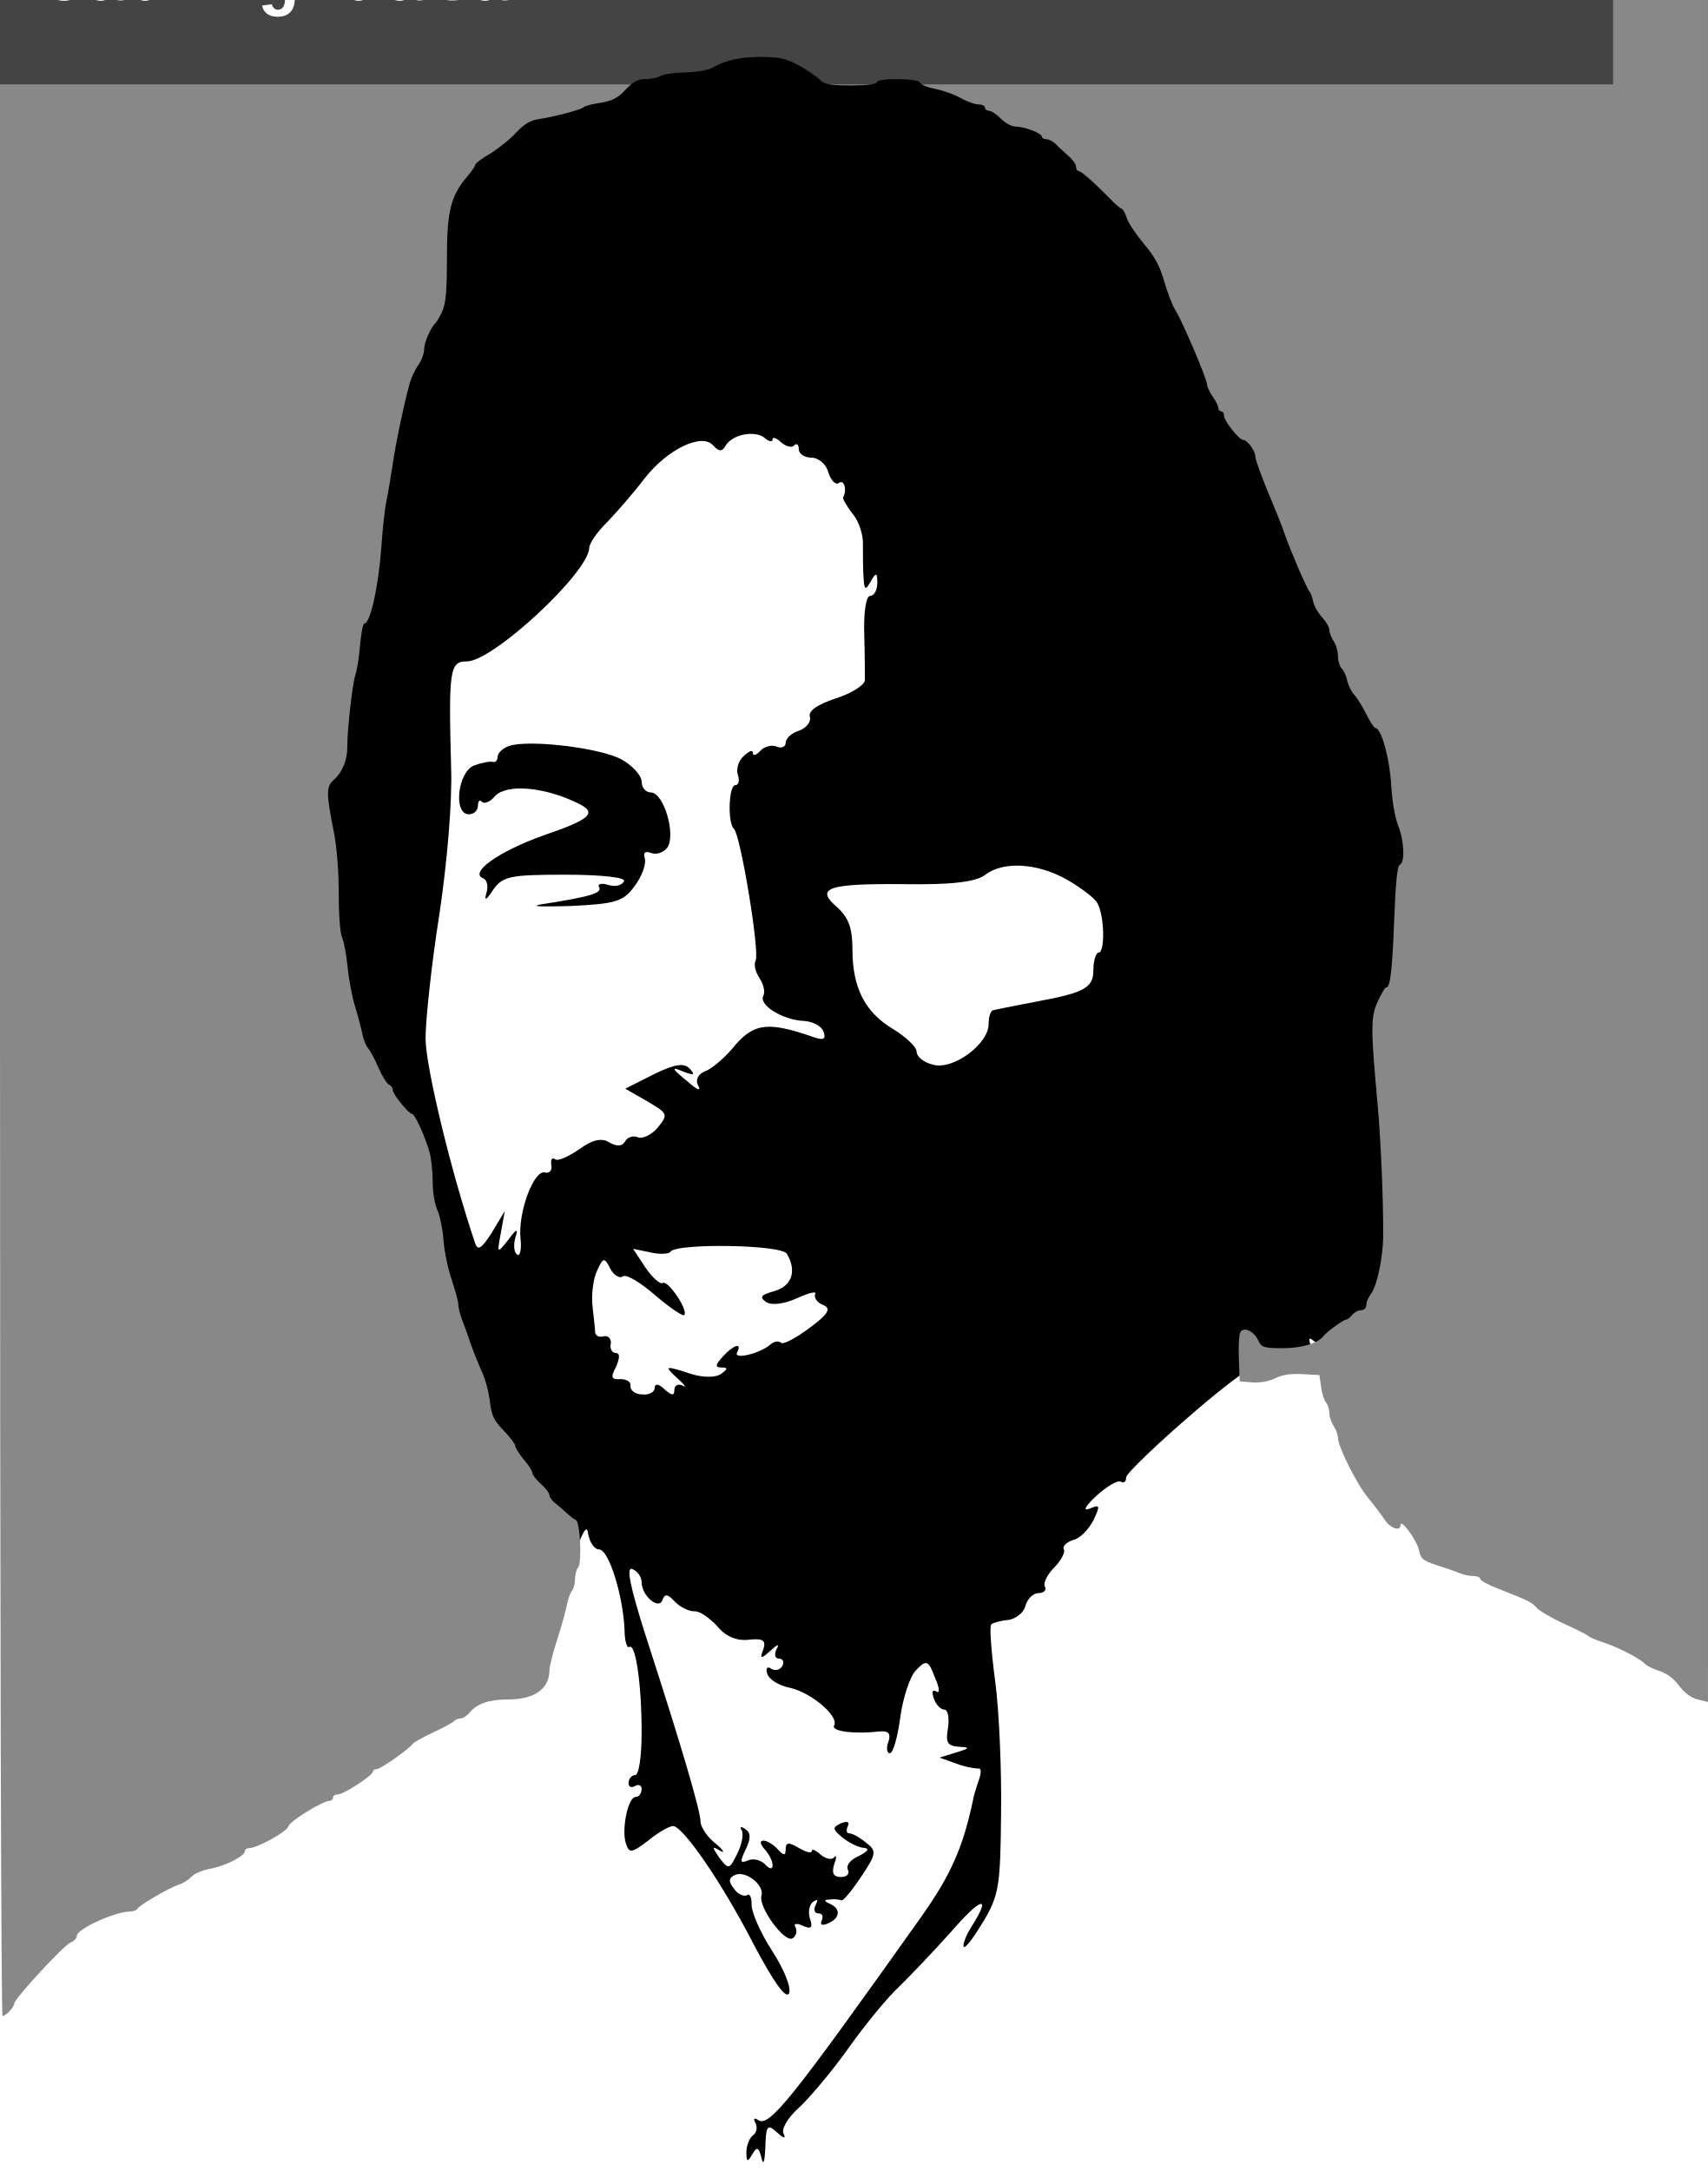
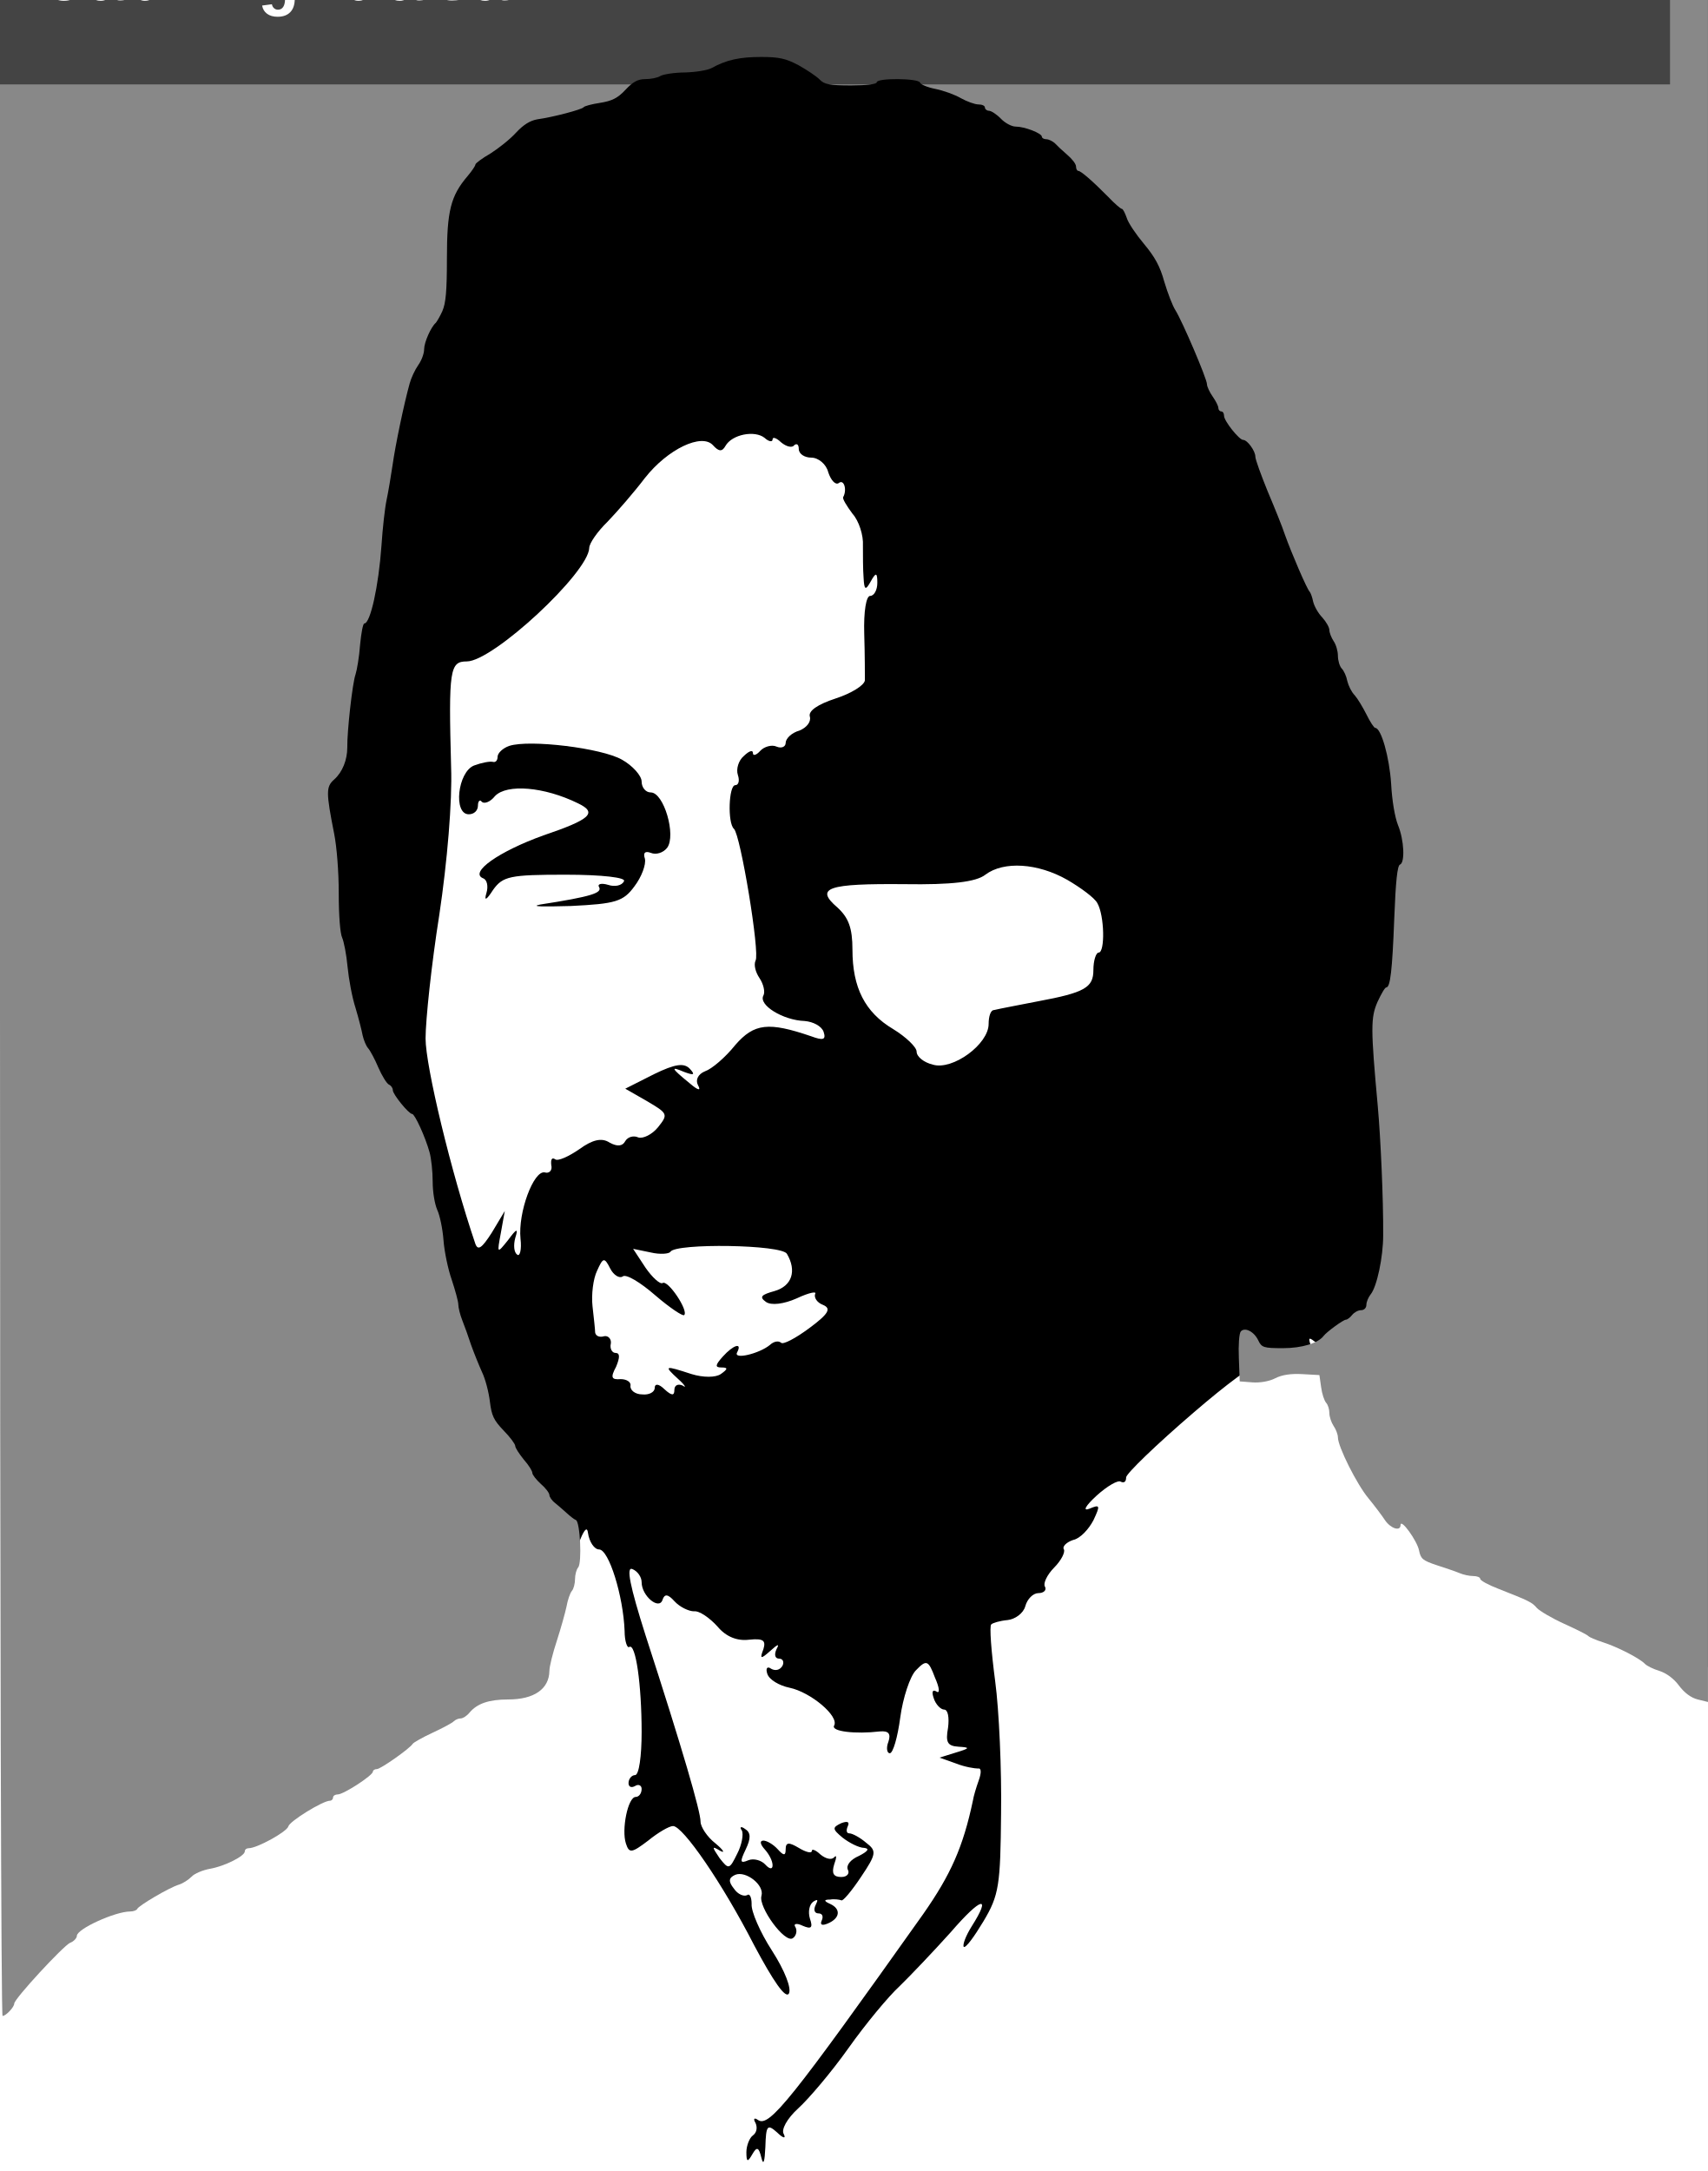
<svg xmlns="http://www.w3.org/2000/svg" version="1.0" width="262pt" height="333pt" viewBox="0 0 600 686" preserveAspectRatio="none">
  <defs>
    <style type="text/css">
				text.label {
					fill:   #FFFFFF;
					font-size: 25px;
					font-weight: bold;
					font-family: "Courier New";
- 					-ms-transform: translate(05px,15px); /* IE 9 */
- 					-webkit-transform: translate(05px,15px); /* Safari and Chrome */
- 					-o-transform: translate(05px,15px); /* Opera */
- 					-moz-transform: translate(05px,15px); /* Firefox */
+ 					-ms-transform: translate(05px,28px); /* IE 9 */
+ 					-webkit-transform: translate(05px,28px); /* Safari and Chrome */
+ 					-o-transform: translate(05px,28px); /* Opera */
+ 					-moz-transform: translate(05px,28px); /* Firefox */
				}
				rect.label_background {
					fill:   #000000;
					fill-opacity: 0.5;
					-ms-transform: translate(6px,6px); /* IE 9 */
					-webkit-transform: translate(6px,6px); /* Safari and Chrome */
					-o-transform: translate(6px,6px); /* Opera */
					-moz-transform: translate(6px,6px); /* Firefox */
				}
			</style>
  </defs>
  <g id="FG" style="fill:rgb(255,255,255)">
    <rect width="600pt" height="686pt" />
  </g>
  <g transform="translate(0,761) scale(0.23,-0.23)" fill="#000000" stroke="none" id="MG">
    <path d="M9 2448 c0 -486 -1 -1102 -2 -1369 l-2 -485 48 52 c32 36 63 58 95     69 72 26 331 153 387 190 70 45 149 84 224 110 36 12 68 28 73 36 4 8 20 50     35 94 19 53 29 72 31 58 2 -13 10 -23 17 -23 15 0 37 -64 39 -112 0 -14 4 -24     7 -22 10 6 19 -52 19 -117 0 -33 -4 -59 -10 -59 -5 0 -10 -5 -10 -11 0 -5 4     -7 10 -4 5 3 10 1 10 -4 0 -6 -4 -11 -9 -11 -12 0 -22 -45 -15 -64 5 -14 9     -13 34 4 15 11 32 20 38 20 15 0 75 -78 124 -164 29 -49 48 -74 53 -66 4 7 -6     31 -26 59 -18 25 -32 54 -31 64 0 9 -3 15 -7 12 -5 -2 -14 1 -20 9 -9 10 -8     15 2 19 16 6 45 -14 40 -29 -5 -15 36 -66 48 -58 5 3 7 10 4 15 -4 5 2 6 11 2     13 -5 16 -3 11 10 -3 9 -1 19 5 23 7 4 8 3 4 -4 -4 -7 -2 -12 4 -12 6 0 8 -4     5 -10 -3 -6 1 -7 9 -4 19 7 21 20 4 27 -10 4 -10 6 0 6 6 1 14 0 17 -1 2 -2     16 13 30 32 24 32 24 36 8 47 -9 7 -21 13 -26 13 -4 0 -5 4 -2 10 3 6 -1 7     -10 4 -14 -6 -14 -8 2 -20 10 -7 25 -14 33 -14 9 -1 5 -5 -8 -11 -13 -5 -20     -13 -17 -19 3 -5 -1 -10 -10 -10 -12 0 -15 5 -11 17 4 10 4 14 0 10 -4 -4 -13     -2 -21 4 -7 6 -13 8 -13 5 0 -4 -9 -2 -20 4 -15 8 -20 8 -20 -2 0 -9 -3 -9     -12 0 -7 7 -17 12 -22 12 -6 0 -5 -5 2 -12 7 -7 12 -16 12 -22 0 -6 -5 -5 -11     1 -6 6 -18 9 -26 6 -13 -5 -13 -2 -4 15 8 15 8 23 -1 28 -6 4 -9 3 -5 -2 3 -5     0 -20 -7 -32 -12 -22 -13 -22 -27 -6 -12 16 -12 17 1 10 8 -4 5 1 -7 10 -13 9     -23 23 -23 30 0 14 -27 98 -84 256 -24 68 -30 95 -20 91 8 -3 14 -11 14 -18 0     -19 27 -39 32 -24 3 8 8 8 18 -2 8 -8 22 -14 30 -14 8 1 24 -9 36 -21 13 -14     30 -20 48 -18 22 2 26 -1 22 -13 -6 -14 -4 -14 11 -2 11 9 14 10 9 2 -4 -8 -2     -13 4 -13 6 0 8 -5 5 -10 -4 -6 -11 -7 -17 -4 -6 4 -9 1 -6 -7 3 -8 18 -16 34     -19 32 -6 76 -39 68 -52 -5 -8 32 -12 70 -8 13 1 17 -3 13 -14 -4 -9 -2 -16 2     -16 5 0 12 22 16 49 4 27 15 57 24 65 16 15 19 14 29 -10 7 -14 8 -23 2 -19     -6 3 -7 -1 -4 -9 3 -9 11 -16 16 -16 6 0 8 -11 6 -25 -4 -20 -1 -25 16 -26 18     -1 18 -2 -4 -8 l-25 -7 25 -8 c14 -5 29 -7 34 -7 5 1 5 -6 1 -16 -4 -10 -8     -22 -9 -28 -15 -64 -34 -102 -76 -156 -202 -256 -235 -293 -252 -283 -6 4 -8     2 -4 -4 3 -6 2 -13 -4 -17 -5 -3 -10 -14 -10 -23 0 -14 2 -14 9 -3 7 11 10 10     14 -5 3 -11 5 -5 6 15 1 30 3 32 18 20 9 -8 14 -9 10 -2 -4 6 5 21 22 35 16     13 51 50 77 83 26 33 61 71 78 85 16 14 51 47 78 74 47 49 63 52 32 8 -9 -13     -14 -25 -12 -28 3 -2 16 14 30 35 24 36 26 50 27 148 1 60 -3 142 -9 182 -6     41 -9 76 -6 78 2 2 13 5 25 6 11 1 24 9 27 19 3 10 12 18 20 18 8 0 13 4 10 9     -3 4 3 16 14 26 11 10 17 21 15 25 -3 4 4 10 14 13 11 2 24 15 31 27 11 21 10     22 -6 16 -11 -4 -6 4 11 18 16 13 33 22 37 19 5 -2 8 0 8 6 0 5 46 45 103 89     102 79 153 102 176 79 10 -9 11 -8 5 8 -7 18 -6 18 9 7 9 -8 23 -38 32 -68 12     -41 29 -68 68 -107 28 -29 52 -58 52 -65 0 -8 27 -22 60 -33 33 -11 69 -24 80     -29 11 -5 61 -27 110 -49 50 -21 116 -52 148 -69 l57 -30 0 1159 0 1159 -1305     0 -1305 0 -1 -882z m1171 257 c0 4 6 2 13 -4 8 -6 17 -8 20 -4 4 3 7 1 7 -5 0     -7 9 -12 19 -12 11 0 23 -9 26 -20 4 -11 11 -18 16 -15 8 6 13 -9 7 -19 -2 -2     5 -12 14 -23 10 -10 17 -30 16 -44 0 -13 0 -33 1 -44 1 -17 3 -18 11 -5 8 13     10 12 10 -2 0 -10 -5 -18 -11 -18 -6 0 -10 -21 -9 -52 1 -29 1 -58 1 -64 -1     -7 -21 -18 -45 -25 -27 -8 -42 -17 -39 -25 2 -7 -5 -15 -16 -19 -12 -3 -21     -11 -21 -17 0 -5 -6 -8 -14 -5 -7 3 -19 0 -25 -6 -6 -6 -11 -7 -11 -3 0 5 -6     3 -14 -4 -8 -6 -12 -18 -9 -26 3 -8 1 -14 -4 -14 -10 0 -12 -52 -2 -60 10 -8     40 -171 33 -181 -3 -6 0 -16 6 -24 6 -8 9 -19 6 -24 -8 -13 30 -34 63 -35 13     -1 26 -7 29 -15 4 -11 -1 -12 -19 -6 -65 20 -87 18 -116 -12 -15 -17 -36 -33     -46 -36 -11 -4 -15 -12 -11 -19 5 -8 1 -8 -12 2 -30 22 -30 24 -9 16 15 -5 17     -4 9 4 -9 9 -23 7 -55 -7 l-44 -20 33 -17 c32 -17 33 -18 17 -36 -9 -10 -23     -16 -30 -14 -7 3 -16 1 -20 -5 -4 -7 -12 -8 -24 -2 -12 7 -26 4 -46 -9 -16     -10 -33 -17 -37 -14 -5 3 -7 0 -6 -8 2 -7 -3 -12 -10 -10 -17 3 -41 -55 -37     -91 2 -15 -1 -25 -5 -22 -5 3 -6 13 -3 23 5 14 2 13 -11 -3 -17 -19 -17 -19     -11 10 l6 30 -20 -30 c-15 -21 -21 -25 -25 -15 -37 98 -76 244 -76 282 0 25 9     102 21 170 12 72 20 156 18 203 -4 134 -2 145 24 145 40 0 186 122 187 156 0     6 12 22 28 36 15 14 41 41 57 60 35 40 87 62 104 45 9 -9 14 -9 19 -1 10 16     45 22 60 11 6 -5 12 -6 12 -2z m450 -605 c21 -11 42 -25 46 -32 11 -17 12 -68     2 -68 -4 0 -8 -11 -8 -24 0 -24 -13 -31 -85 -43 -11 -2 -29 -5 -40 -7 -11 -2     -23 -4 -27 -5 -5 0 -8 -9 -8 -19 0 -28 -55 -64 -85 -56 -14 3 -25 11 -25 18 0     6 -16 20 -36 31 -43 23 -62 57 -62 109 0 30 -6 44 -23 58 -35 27 -15 33 103     32 71 -1 109 3 123 13 28 19 80 16 125 -7z m-428 -514 c15 -23 8 -44 -19 -51     -20 -5 -24 -8 -13 -15 8 -5 27 -3 47 5 19 8 31 10 28 6 -2 -5 3 -12 12 -15 13     -5 9 -12 -21 -32 -21 -14 -40 -23 -43 -20 -4 3 -11 2 -17 -3 -16 -12 -57 -21     -50 -10 8 14 -6 10 -22 -6 -12 -12 -12 -15 -2 -15 10 0 10 -2 -1 -9 -8 -5 -27     -5 -45 0 -41 12 -43 12 -20 -7 10 -8 13 -13 7 -9 -7 3 -13 1 -13 -6 0 -8 -4     -8 -15 1 -9 8 -15 8 -15 2 0 -6 -9 -10 -19 -9 -11 0 -19 6 -18 12 1 5 -6 9     -15 9 -14 -1 -16 2 -7 17 6 13 6 19 -1 19 -5 0 -9 6 -7 13 1 6 -4 11 -10 10     -7 -2 -13 0 -14 5 0 4 -2 20 -4 36 -2 16 1 38 7 49 9 18 11 19 20 3 5 -9 14     -14 19 -11 5 4 27 -8 50 -26 22 -17 42 -29 44 -27 7 6 -25 49 -33 44 -4 -2     -16 8 -26 21 l-19 26 27 -5 c14 -3 28 -2 30 1 8 12 171 10 178 -3z" />
    <path d="M778 2284 c-10 -3 -18 -10 -18 -15 0 -5 -3 -8 -7 -7 -5 1 -17 -1 -29     -5 -25 -9 -32 -67 -8 -67 8 0 14 5 14 12 0 6 3 9 6 5 4 -3 13 0 20 8 18 17 75     13 127 -10 30 -13 19 -22 -53 -44 -68 -22 -114 -51 -92 -59 6 -2 8 -11 5 -20     -4 -12 0 -10 10 4 15 19 26 21 111 21 56 0 93 -4 89 -9 -3 -6 -14 -8 -24 -5     -11 3 -17 1 -14 -3 5 -8 -11 -13 -90 -24 -16 -3 5 -3 47 -2 68 3 80 6 97 27     11 13 18 30 16 38 -3 8 0 11 9 8 8 -3 19 0 25 7 14 17 -5 76 -25 76 -8 0 -14     7 -14 15 0 8 -14 22 -30 30 -31 16 -141 28 -172 19z" />
  </g>
  <g transform="translate(0,686) scale(0.1,-0.1)" fill="#888888" stroke="none" id="BG">
    <path d="M0 3675 c0 -1953 4 -3185 9 -3185 12 0 41 28 41 39 0 15 172 182 196     192 13 4 24 15 24 22 0 22 135 77 187 77 12 0 23 4 25 8 4 10 113 68 147 77     14 4 33 15 44 25 10 10 40 21 65 25 51 8 122 40 122 55 0 6 6 10 14 10 29 0     134 52 139 69 4 16 121 81 146 81 6 0 11 5 11 10 0 6 8 10 17 10 20 0 123 60     123 72 0 4 6 8 14 8 13 0 116 65 126 80 3 4 34 20 70 35 36 15 69 31 74 36 6     5 16 9 24 9 8 0 22 8 31 18 27 29 68 42 137 42 90 0 143 33 144 90 0 14 12 57     26 95 14 39 29 87 34 108 4 21 13 44 19 50 6 6 11 23 11 37 0 14 5 31 11 37     14 14 7 145 -8 150 -6 2 -20 12 -31 21 -11 9 -30 24 -41 32 -12 8 -21 20 -21     26 0 6 -13 22 -30 35 -16 13 -30 29 -30 35 0 6 -13 25 -30 42 -16 18 -30 37     -30 43 0 6 -18 28 -41 49 -34 32 -42 46 -48 91 -4 30 -16 72 -28 94 -11 22     -28 60 -38 85 -9 25 -23 60 -31 78 -8 18 -14 41 -14 50 0 10 -11 45 -23 78     -13 33 -26 89 -29 125 -3 36 -13 79 -22 96 -9 19 -16 56 -16 89 0 32 -5 74     -11 93 -15 49 -52 121 -61 121 -12 0 -68 62 -68 75 0 7 -6 15 -14 18 -7 3 -24     27 -37 54 -12 26 -29 54 -36 61 -7 7 -15 25 -19 40 -3 15 -14 54 -25 87 -12     33 -24 92 -28 130 -4 39 -13 80 -19 92 -7 13 -12 69 -12 140 0 70 -7 147 -16     188 -29 132 -29 149 0 172 29 23 46 62 46 101 -1 49 18 204 29 231 5 14 13 56     16 94 4 37 10 67 15 67 21 0 50 118 60 245 4 55 12 120 18 145 6 25 15 74 21     110 10 64 40 193 60 258 5 17 19 44 30 58 12 15 21 37 21 51 0 21 24 70 41 83     3 3 14 19 23 37 12 25 16 62 16 167 0 149 13 197 73 260 15 16 27 32 27 36 0     4 24 20 53 35 28 16 69 45 90 66 26 25 49 38 75 42 56 7 156 31 162 38 3 4 29     10 58 14 42 6 62 15 89 41 26 25 43 34 70 34 19 0 43 4 53 10 10 5 49 11 87     11 37 1 79 7 93 14 52 26 99 35 174 35 63 0 87 -5 131 -26 30 -15 63 -35 74     -45 17 -16 36 -19 111 -19 53 0 90 4 90 10 0 14 147 13 152 -1 2 -6 26 -15 54     -20 28 -5 68 -18 89 -29 22 -11 50 -20 62 -20 13 0 23 -4 23 -10 0 -5 7 -10     14 -10 8 0 27 -11 42 -25 15 -14 38 -25 52 -25 31 0 92 -21 92 -32 0 -4 7 -8     16 -8 8 0 21 -6 29 -12 7 -7 27 -24 44 -37 17 -13 31 -29 31 -37 0 -8 4 -14 8     -14 9 0 49 -31 105 -82 22 -21 44 -38 48 -38 4 0 11 -13 17 -28 5 -16 33 -53     61 -83 38 -41 56 -70 71 -119 12 -36 29 -76 39 -90 24 -34 111 -217 111 -234     0 -7 9 -25 20 -39 11 -14 20 -30 20 -36 0 -6 5 -11 10 -11 6 0 10 -6 10 -14 0     -16 53 -76 67 -76 15 0 43 -35 43 -53 0 -9 20 -58 43 -109 24 -51 52 -113 61     -138 23 -58 78 -173 87 -180 3 -3 9 -17 12 -31 4 -15 18 -37 32 -50 13 -13 25     -31 25 -40 0 -8 7 -24 15 -35 8 -10 15 -31 15 -46 0 -15 6 -33 13 -40 8 -7 17     -25 20 -40 4 -15 15 -35 26 -45 10 -10 28 -37 41 -60 13 -24 27 -43 31 -43 21     0 50 -93 56 -177 3 -52 13 -105 24 -130 22 -48 25 -119 7 -125 -9 -3 -15 -51     -20 -169 -7 -166 -14 -219 -28 -219 -5 0 -18 -21 -31 -46 -24 -50 -24 -83 1     -329 10 -99 20 -295 19 -409 0 -68 -22 -162 -44 -186 -8 -9 -15 -24 -15 -33 0     -10 -8 -17 -19 -17 -10 0 -24 -7 -31 -15 -7 -8 -17 -15 -22 -15 -9 0 -68 -39     -78 -51 -19 -23 -76 -39 -143 -39 -68 0 -75 2 -87 25 -15 28 -47 42 -61 28 -6     -6 -9 -43 -7 -84 l3 -74 44 -3 c26 -2 60 3 81 13 24 11 56 15 95 13 l60 -3 6     -38 c3 -21 11 -43 18 -50 6 -6 11 -20 11 -32 0 -12 7 -30 15 -41 8 -10 15 -27     15 -36 0 -29 67 -149 107 -192 21 -23 47 -54 58 -69 20 -27 55 -37 55 -16 0     23 58 -49 65 -80 6 -27 13 -32 63 -47 31 -9 67 -20 80 -25 13 -5 34 -9 47 -9     14 0 25 -4 25 -9 0 -5 28 -19 63 -31 110 -39 119 -43 136 -61 9 -9 52 -32 96     -50 44 -18 82 -35 85 -39 3 -3 25 -12 50 -19 52 -15 128 -50 148 -68 7 -7 30     -17 52 -23 24 -7 50 -24 68 -46 19 -23 43 -39 66 -44 l36 -8 0 2689 0 2689     -3000 0 -3000 0 0 -3185z" />
  </g>
-   <rect class="label_background" width="425.0pt" height="20.0pt" />
+   <rect class="label_background" width="440pt" height="20.0pt" />
  <text class="label" id="labelText">Loading data...</text>
</svg>
